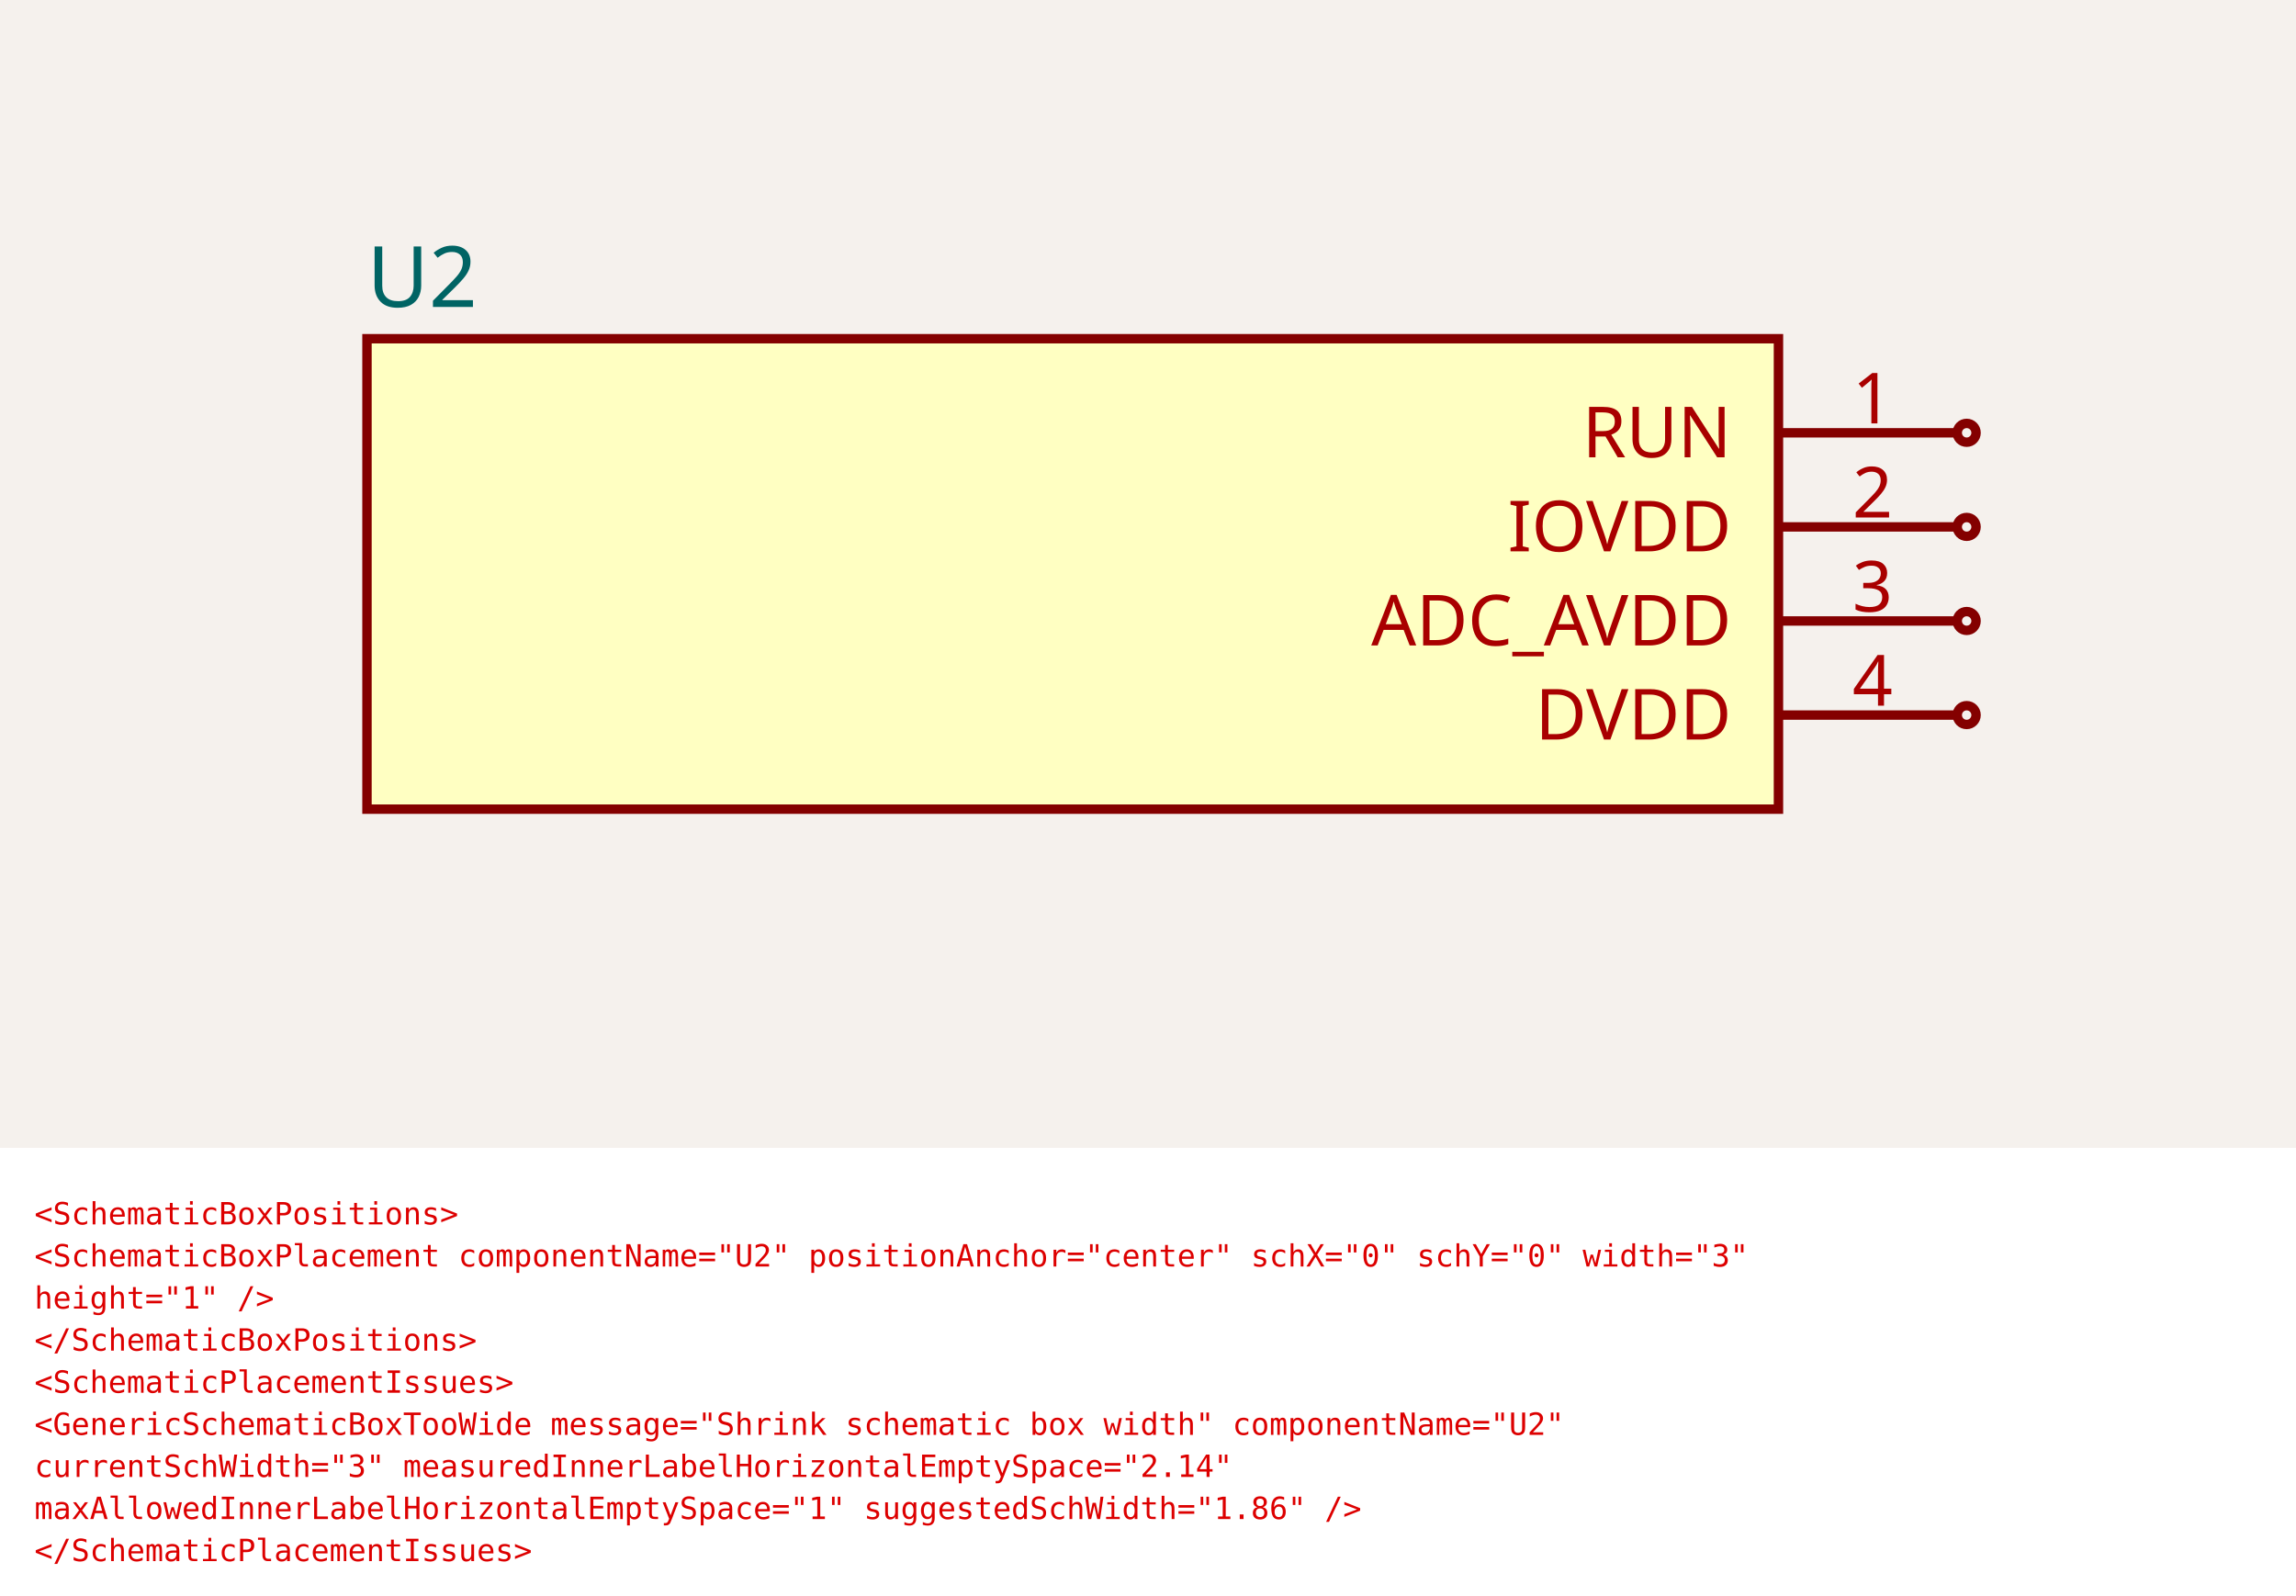
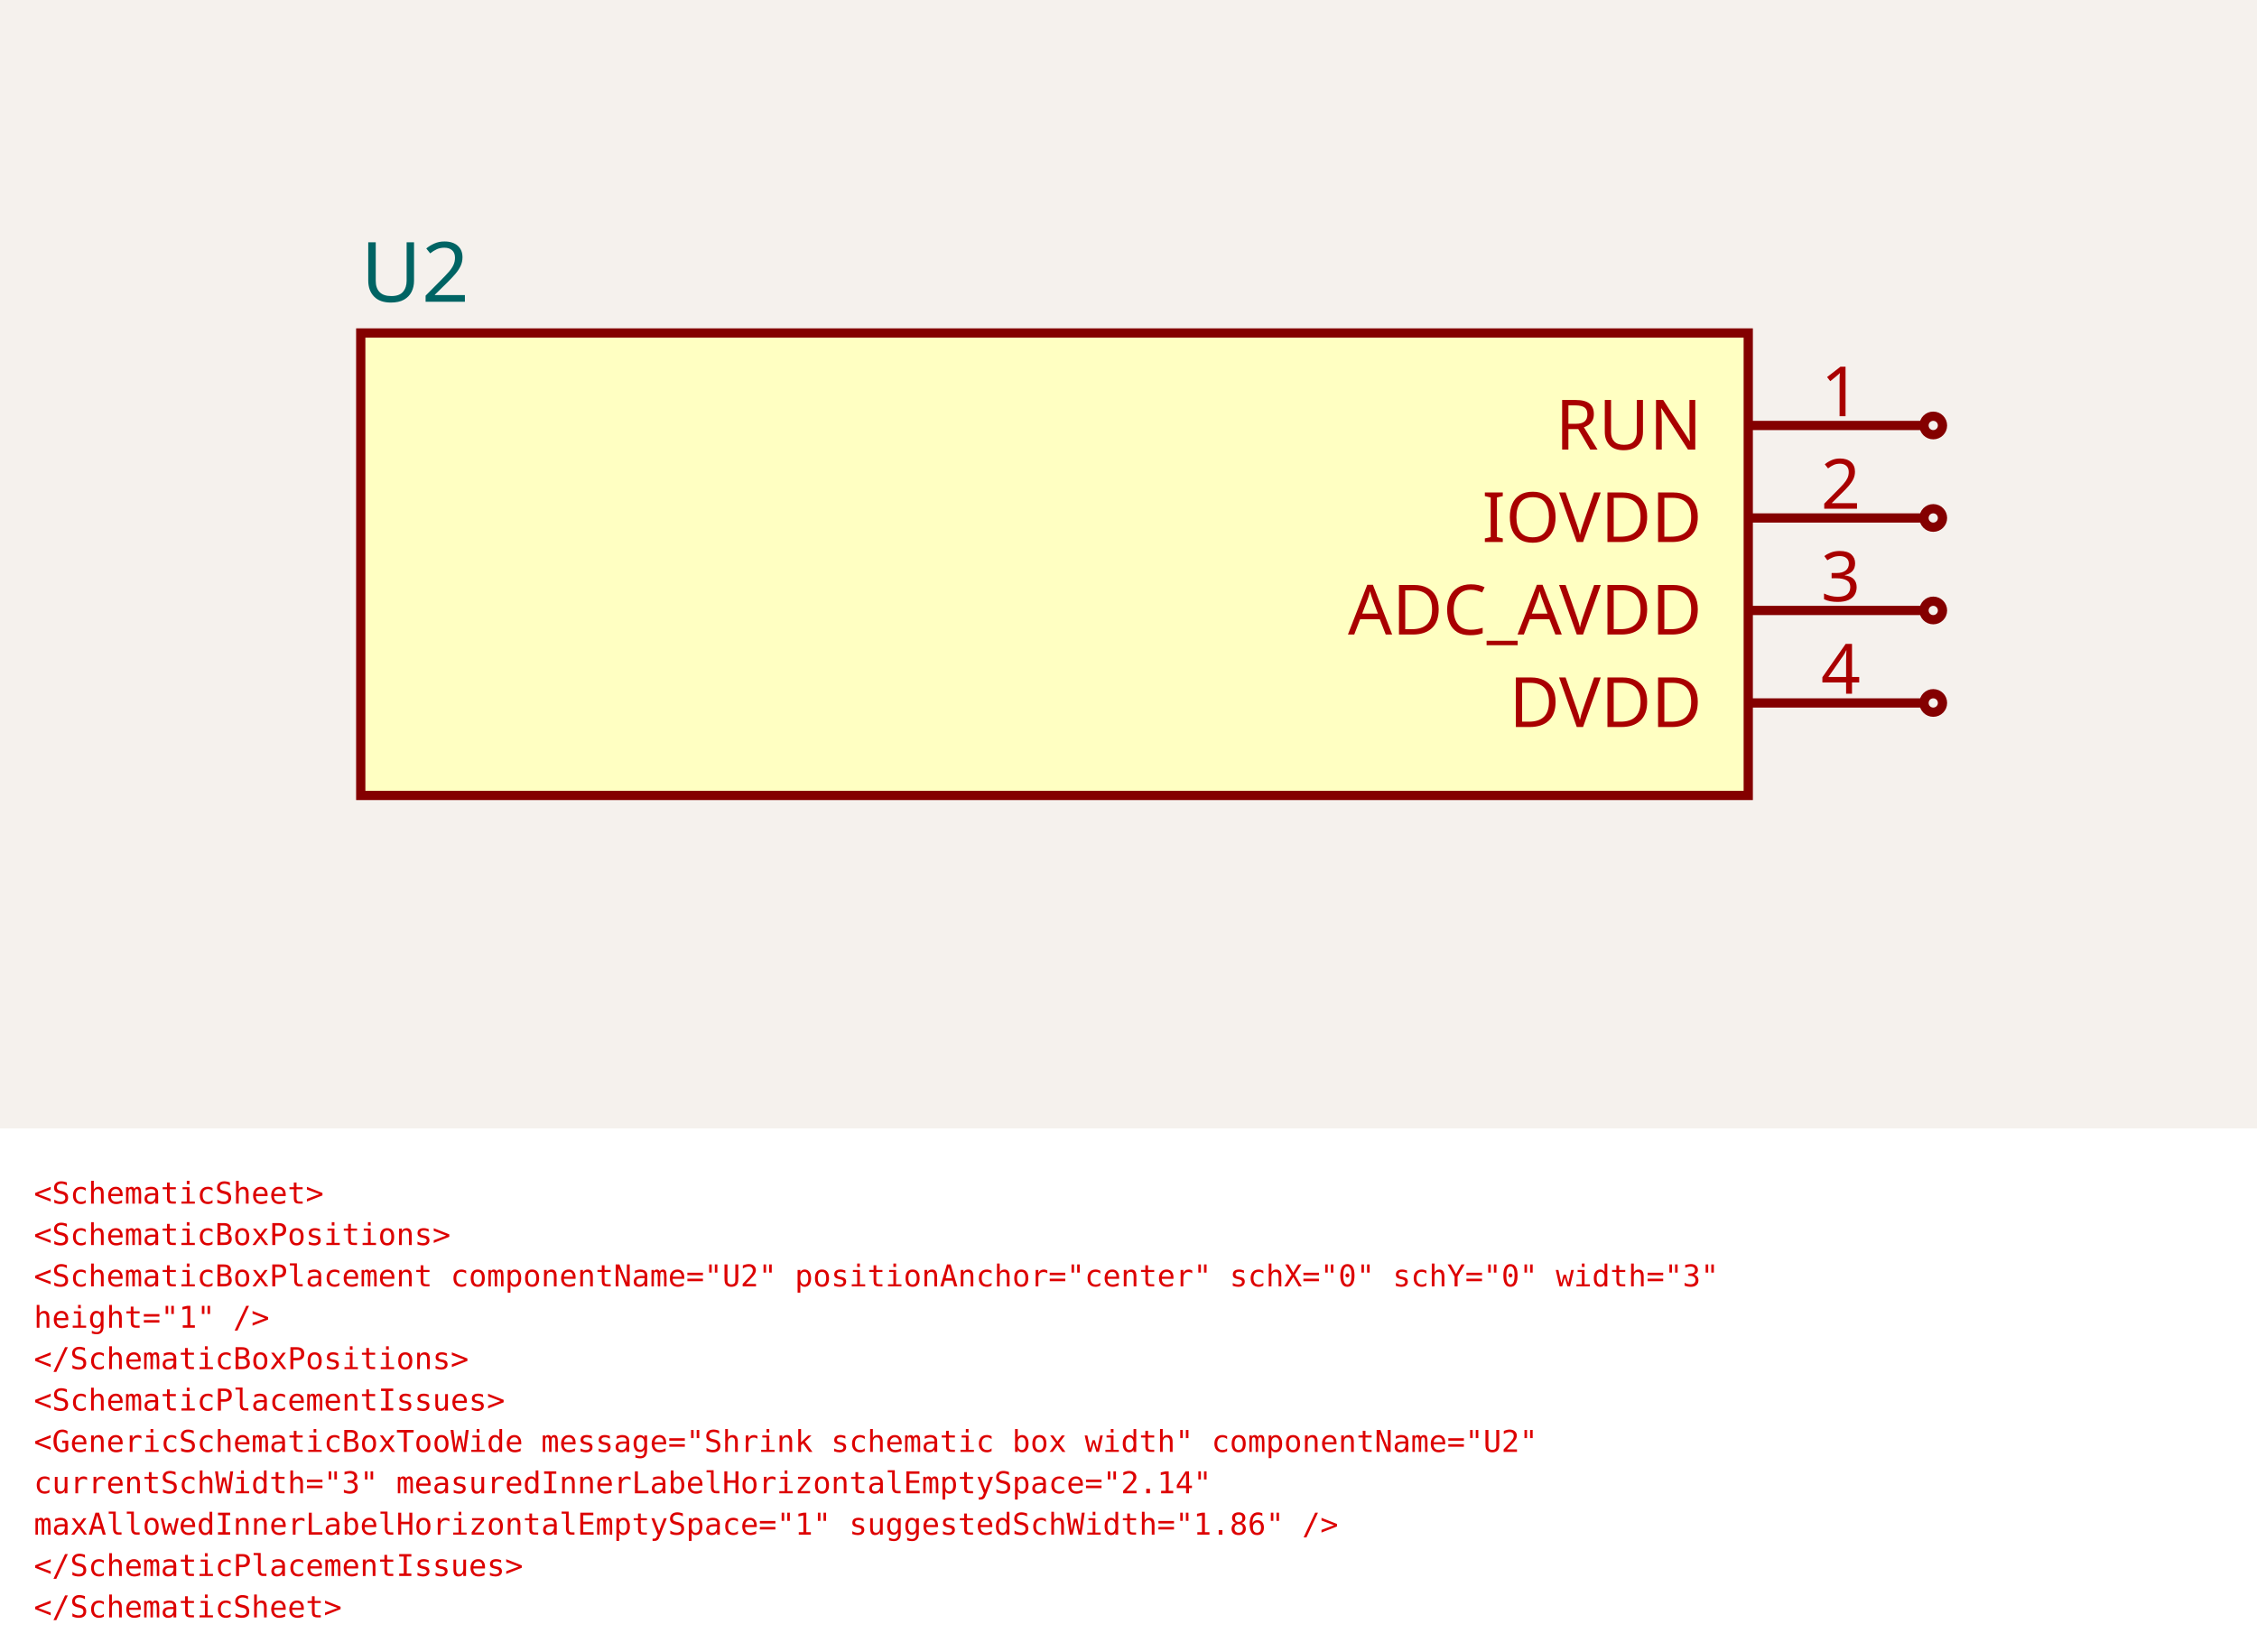
- <svg xmlns="http://www.w3.org/2000/svg" width="1200" height="834" viewBox="0 0 1200 834" role="img" aria-label="schematic analysis fixture">
+ <svg xmlns="http://www.w3.org/2000/svg" width="1200" height="878" viewBox="0 0 1200 878" role="img" aria-label="schematic analysis fixture">
  <g transform="translate(0, 0)">
    <style>
              .boundary { fill: rgb(245, 241, 237); }
              .schematic-boundary { fill: none; stroke: #fff; }
              .component { fill: none; stroke: rgb(132, 0, 0); }
              .chip { fill: rgb(255, 255, 194); stroke: rgb(132, 0, 0); }
              .component-pin { fill: none; stroke: rgb(132, 0, 0); }
              /* Basic per-trace hover fallback */
              .trace:hover {
                filter: invert(1);
              }
              .trace:hover .trace-crossing-outline {
                opacity: 0;
              }
              .trace:hover .trace-junction {
                filter: invert(1);
              }
              /* Net-hover highlighting: when a trace or its overlays are hovered,
                 invert color for all traces (base + overlays) sharing the same
                 subcircuit connectivity key. Also hide crossing outline during hover. */
-               
+ 
              .text { font-family: sans-serif; fill: rgb(0, 150, 0); }
              .pin-number { fill: rgb(169, 0, 0); }
              .port-label { fill: rgb(0, 100, 100); }
              .component-name { fill: rgb(0, 100, 100); }
+ 
            </style>
    <rect class="boundary" x="0" y="0" width="1200" height="600" />
-     <g data-circuit-json-type="schematic_component" data-schematic-component-id="schematic_component_0">
-       <rect class="component chip" x="191.803" y="177.049" width="737.705" height="245.902" stroke-width="4.918px" fill="rgb(255, 255, 194)" stroke="rgb(132, 0, 0)" />
-       <rect class="component-overlay" x="191.803" y="177.049" width="737.705" height="245.902" fill="transparent" />
-       <text x="191.803" y="454.918" fill="#006464" text-anchor="start" dominant-baseline="middle" font-family="sans-serif" font-size="44.262px" transform="rotate(0, 191.8033, 454.918)" />
-       <text x="191.803" y="145.082" fill="#006464" text-anchor="start" dominant-baseline="middle" font-family="sans-serif" font-size="44.262px" transform="rotate(0, 191.8033, 145.082)">U2</text>
-       <line class="component-pin" x1="929.508" y1="226.23" x2="1022.951" y2="226.23" stroke-width="4.918px" />
-       <g data-schematic-port-id="source_port_0">
-         <circle class="component-pin" cx="1027.869" cy="226.23" r="4.918" stroke-width="4.918px" />
+     <g class="sch-component" data-circuit-json-type="schematic_component" data-schematic-component-id="schematic_component_0">
+       <rect class="component chip sch-component-body" x="191.803" y="177.049" width="737.705" height="245.902" stroke-width="4.918px" fill="rgb(255, 255, 194)" stroke="rgb(132, 0, 0)" />
+       <rect class="component-overlay sch-component-overlay" x="191.803" y="177.049" width="737.705" height="245.902" fill="transparent" />
+       <text class="sch-text" x="191.803" y="454.918" fill="#006464" text-anchor="start" dominant-baseline="middle" font-family="sans-serif" font-size="44.262px" transform="rotate(0, 191.8033, 454.918)" />
+       <text class="sch-text" x="191.803" y="145.082" fill="#006464" text-anchor="start" dominant-baseline="middle" font-family="sans-serif" font-size="44.262px" transform="rotate(0, 191.8033, 145.082)">U2</text>
+       <line class="component-pin sch-component-pin sch-port-line" x1="929.508" y1="226.23" x2="1022.951" y2="226.23" stroke-width="4.918px" />
+       <g class="sch-port" data-schematic-port-id="source_port_0">
+         <circle class="component-pin sch-component-pin sch-port-terminal" cx="1027.869" cy="226.23" r="4.918" stroke-width="4.918px" />
        <rect x="1022.951" y="221.311" width="9.836" height="9.836" opacity="0" />
      </g>
-       <text class="pin-number" x="978.689" y="221.311" style="font-family: sans-serif;" fill="rgb(169, 0, 0)" text-anchor="middle" dominant-baseline="auto" font-size="36.885px" transform="">1</text>
-       <text class="pin-number" x="904.918" y="226.23" style="font-family: sans-serif;" fill="rgb(169, 0, 0)" text-anchor="end" dominant-baseline="middle" font-size="36.885px" transform="">RUN</text>
-       <line class="component-pin" x1="929.508" y1="275.41" x2="1022.951" y2="275.41" stroke-width="4.918px" />
-       <g data-schematic-port-id="source_port_1">
-         <circle class="component-pin" cx="1027.869" cy="275.41" r="4.918" stroke-width="4.918px" />
+       <text class="pin-number sch-pin-number" x="978.689" y="221.311" style="font-family: sans-serif;" fill="rgb(169, 0, 0)" text-anchor="middle" dominant-baseline="auto" font-size="36.885px" transform="">1</text>
+       <text class="pin-number sch-pin-label" x="904.918" y="226.23" style="font-family: sans-serif;" fill="rgb(169, 0, 0)" text-anchor="end" dominant-baseline="middle" font-size="36.885px" transform="">RUN</text>
+       <line class="component-pin sch-component-pin sch-port-line" x1="929.508" y1="275.41" x2="1022.951" y2="275.41" stroke-width="4.918px" />
+       <g class="sch-port" data-schematic-port-id="source_port_1">
+         <circle class="component-pin sch-component-pin sch-port-terminal" cx="1027.869" cy="275.41" r="4.918" stroke-width="4.918px" />
        <rect x="1022.951" y="270.492" width="9.836" height="9.836" opacity="0" />
      </g>
-       <text class="pin-number" x="978.689" y="270.492" style="font-family: sans-serif;" fill="rgb(169, 0, 0)" text-anchor="middle" dominant-baseline="auto" font-size="36.885px" transform="">2</text>
-       <text class="pin-number" x="904.918" y="275.41" style="font-family: sans-serif;" fill="rgb(169, 0, 0)" text-anchor="end" dominant-baseline="middle" font-size="36.885px" transform="">IOVDD</text>
-       <line class="component-pin" x1="929.508" y1="324.59" x2="1022.951" y2="324.59" stroke-width="4.918px" />
-       <g data-schematic-port-id="source_port_2">
-         <circle class="component-pin" cx="1027.869" cy="324.59" r="4.918" stroke-width="4.918px" />
+       <text class="pin-number sch-pin-number" x="978.689" y="270.492" style="font-family: sans-serif;" fill="rgb(169, 0, 0)" text-anchor="middle" dominant-baseline="auto" font-size="36.885px" transform="">2</text>
+       <text class="pin-number sch-pin-label" x="904.918" y="275.41" style="font-family: sans-serif;" fill="rgb(169, 0, 0)" text-anchor="end" dominant-baseline="middle" font-size="36.885px" transform="">IOVDD</text>
+       <line class="component-pin sch-component-pin sch-port-line" x1="929.508" y1="324.59" x2="1022.951" y2="324.59" stroke-width="4.918px" />
+       <g class="sch-port" data-schematic-port-id="source_port_2">
+         <circle class="component-pin sch-component-pin sch-port-terminal" cx="1027.869" cy="324.59" r="4.918" stroke-width="4.918px" />
        <rect x="1022.951" y="319.672" width="9.836" height="9.836" opacity="0" />
      </g>
-       <text class="pin-number" x="978.689" y="319.672" style="font-family: sans-serif;" fill="rgb(169, 0, 0)" text-anchor="middle" dominant-baseline="auto" font-size="36.885px" transform="">3</text>
-       <text class="pin-number" x="904.918" y="324.59" style="font-family: sans-serif;" fill="rgb(169, 0, 0)" text-anchor="end" dominant-baseline="middle" font-size="36.885px" transform="">ADC_AVDD</text>
-       <line class="component-pin" x1="929.508" y1="373.77" x2="1022.951" y2="373.77" stroke-width="4.918px" />
-       <g data-schematic-port-id="source_port_3">
-         <circle class="component-pin" cx="1027.869" cy="373.77" r="4.918" stroke-width="4.918px" />
+       <text class="pin-number sch-pin-number" x="978.689" y="319.672" style="font-family: sans-serif;" fill="rgb(169, 0, 0)" text-anchor="middle" dominant-baseline="auto" font-size="36.885px" transform="">3</text>
+       <text class="pin-number sch-pin-label" x="904.918" y="324.59" style="font-family: sans-serif;" fill="rgb(169, 0, 0)" text-anchor="end" dominant-baseline="middle" font-size="36.885px" transform="">ADC_AVDD</text>
+       <line class="component-pin sch-component-pin sch-port-line" x1="929.508" y1="373.77" x2="1022.951" y2="373.77" stroke-width="4.918px" />
+       <g class="sch-port" data-schematic-port-id="source_port_3">
+         <circle class="component-pin sch-component-pin sch-port-terminal" cx="1027.869" cy="373.77" r="4.918" stroke-width="4.918px" />
        <rect x="1022.951" y="368.852" width="9.836" height="9.836" opacity="0" />
      </g>
-       <text class="pin-number" x="978.689" y="368.852" style="font-family: sans-serif;" fill="rgb(169, 0, 0)" text-anchor="middle" dominant-baseline="auto" font-size="36.885px" transform="">4</text>
-       <text class="pin-number" x="904.918" y="373.77" style="font-family: sans-serif;" fill="rgb(169, 0, 0)" text-anchor="end" dominant-baseline="middle" font-size="36.885px" transform="">DVDD</text>
+       <text class="pin-number sch-pin-number" x="978.689" y="368.852" style="font-family: sans-serif;" fill="rgb(169, 0, 0)" text-anchor="middle" dominant-baseline="auto" font-size="36.885px" transform="">4</text>
+       <text class="pin-number sch-pin-label" x="904.918" y="373.77" style="font-family: sans-serif;" fill="rgb(169, 0, 0)" text-anchor="end" dominant-baseline="middle" font-size="36.885px" transform="">DVDD</text>
    </g>
-     <g class="schematic-port-hover" data-schematic-port-id="source_port_0">
+     <g class="schematic-port-hover sch-port-hover" data-schematic-port-id="source_port_0">
      <circle cx="1027.869" cy="226.23" r="9.836" fill="red" opacity="0" />
    </g>
-     <g class="schematic-port-hover" data-schematic-port-id="source_port_1">
+     <g class="schematic-port-hover sch-port-hover" data-schematic-port-id="source_port_1">
      <circle cx="1027.869" cy="275.41" r="9.836" fill="red" opacity="0" />
    </g>
-     <g class="schematic-port-hover" data-schematic-port-id="source_port_2">
+     <g class="schematic-port-hover sch-port-hover" data-schematic-port-id="source_port_2">
      <circle cx="1027.869" cy="324.59" r="9.836" fill="red" opacity="0" />
    </g>
-     <g class="schematic-port-hover" data-schematic-port-id="source_port_3">
+     <g class="schematic-port-hover sch-port-hover" data-schematic-port-id="source_port_3">
      <circle cx="1027.869" cy="373.77" r="9.836" fill="red" opacity="0" />
    </g>
  </g>
  <g transform="translate(0, 600) scale(1, 1) translate(0, 0)">
    <rect width="100%" height="100%" fill="#fff" />
    <text x="18" y="40" fill="#d00" font-family="Menlo, Consolas, monospace" font-size="16">
-       <tspan x="18" dy="0">&lt;SchematicBoxPositions&gt;</tspan>
+       <tspan x="18" dy="0">&lt;SchematicSheet&gt;</tspan>
+       <tspan x="18" dy="22">&lt;SchematicBoxPositions&gt;</tspan>
      <tspan x="18" dy="22">&lt;SchematicBoxPlacement componentName="U2" positionAnchor="center" schX="0" schY="0" width="3"</tspan>
      <tspan x="18" dy="22">  height="1" /&gt;</tspan>
      <tspan x="18" dy="22">&lt;/SchematicBoxPositions&gt;</tspan>
      <tspan x="18" dy="22">&lt;SchematicPlacementIssues&gt;</tspan>
      <tspan x="18" dy="22">&lt;GenericSchematicBoxTooWide message="Shrink schematic box width" componentName="U2"</tspan>
      <tspan x="18" dy="22">  currentSchWidth="3" measuredInnerLabelHorizontalEmptySpace="2.14"</tspan>
      <tspan x="18" dy="22">  maxAllowedInnerLabelHorizontalEmptySpace="1" suggestedSchWidth="1.86" /&gt;</tspan>
      <tspan x="18" dy="22">&lt;/SchematicPlacementIssues&gt;</tspan>
+       <tspan x="18" dy="22">&lt;/SchematicSheet&gt;</tspan>
    </text>
  </g>
</svg>
